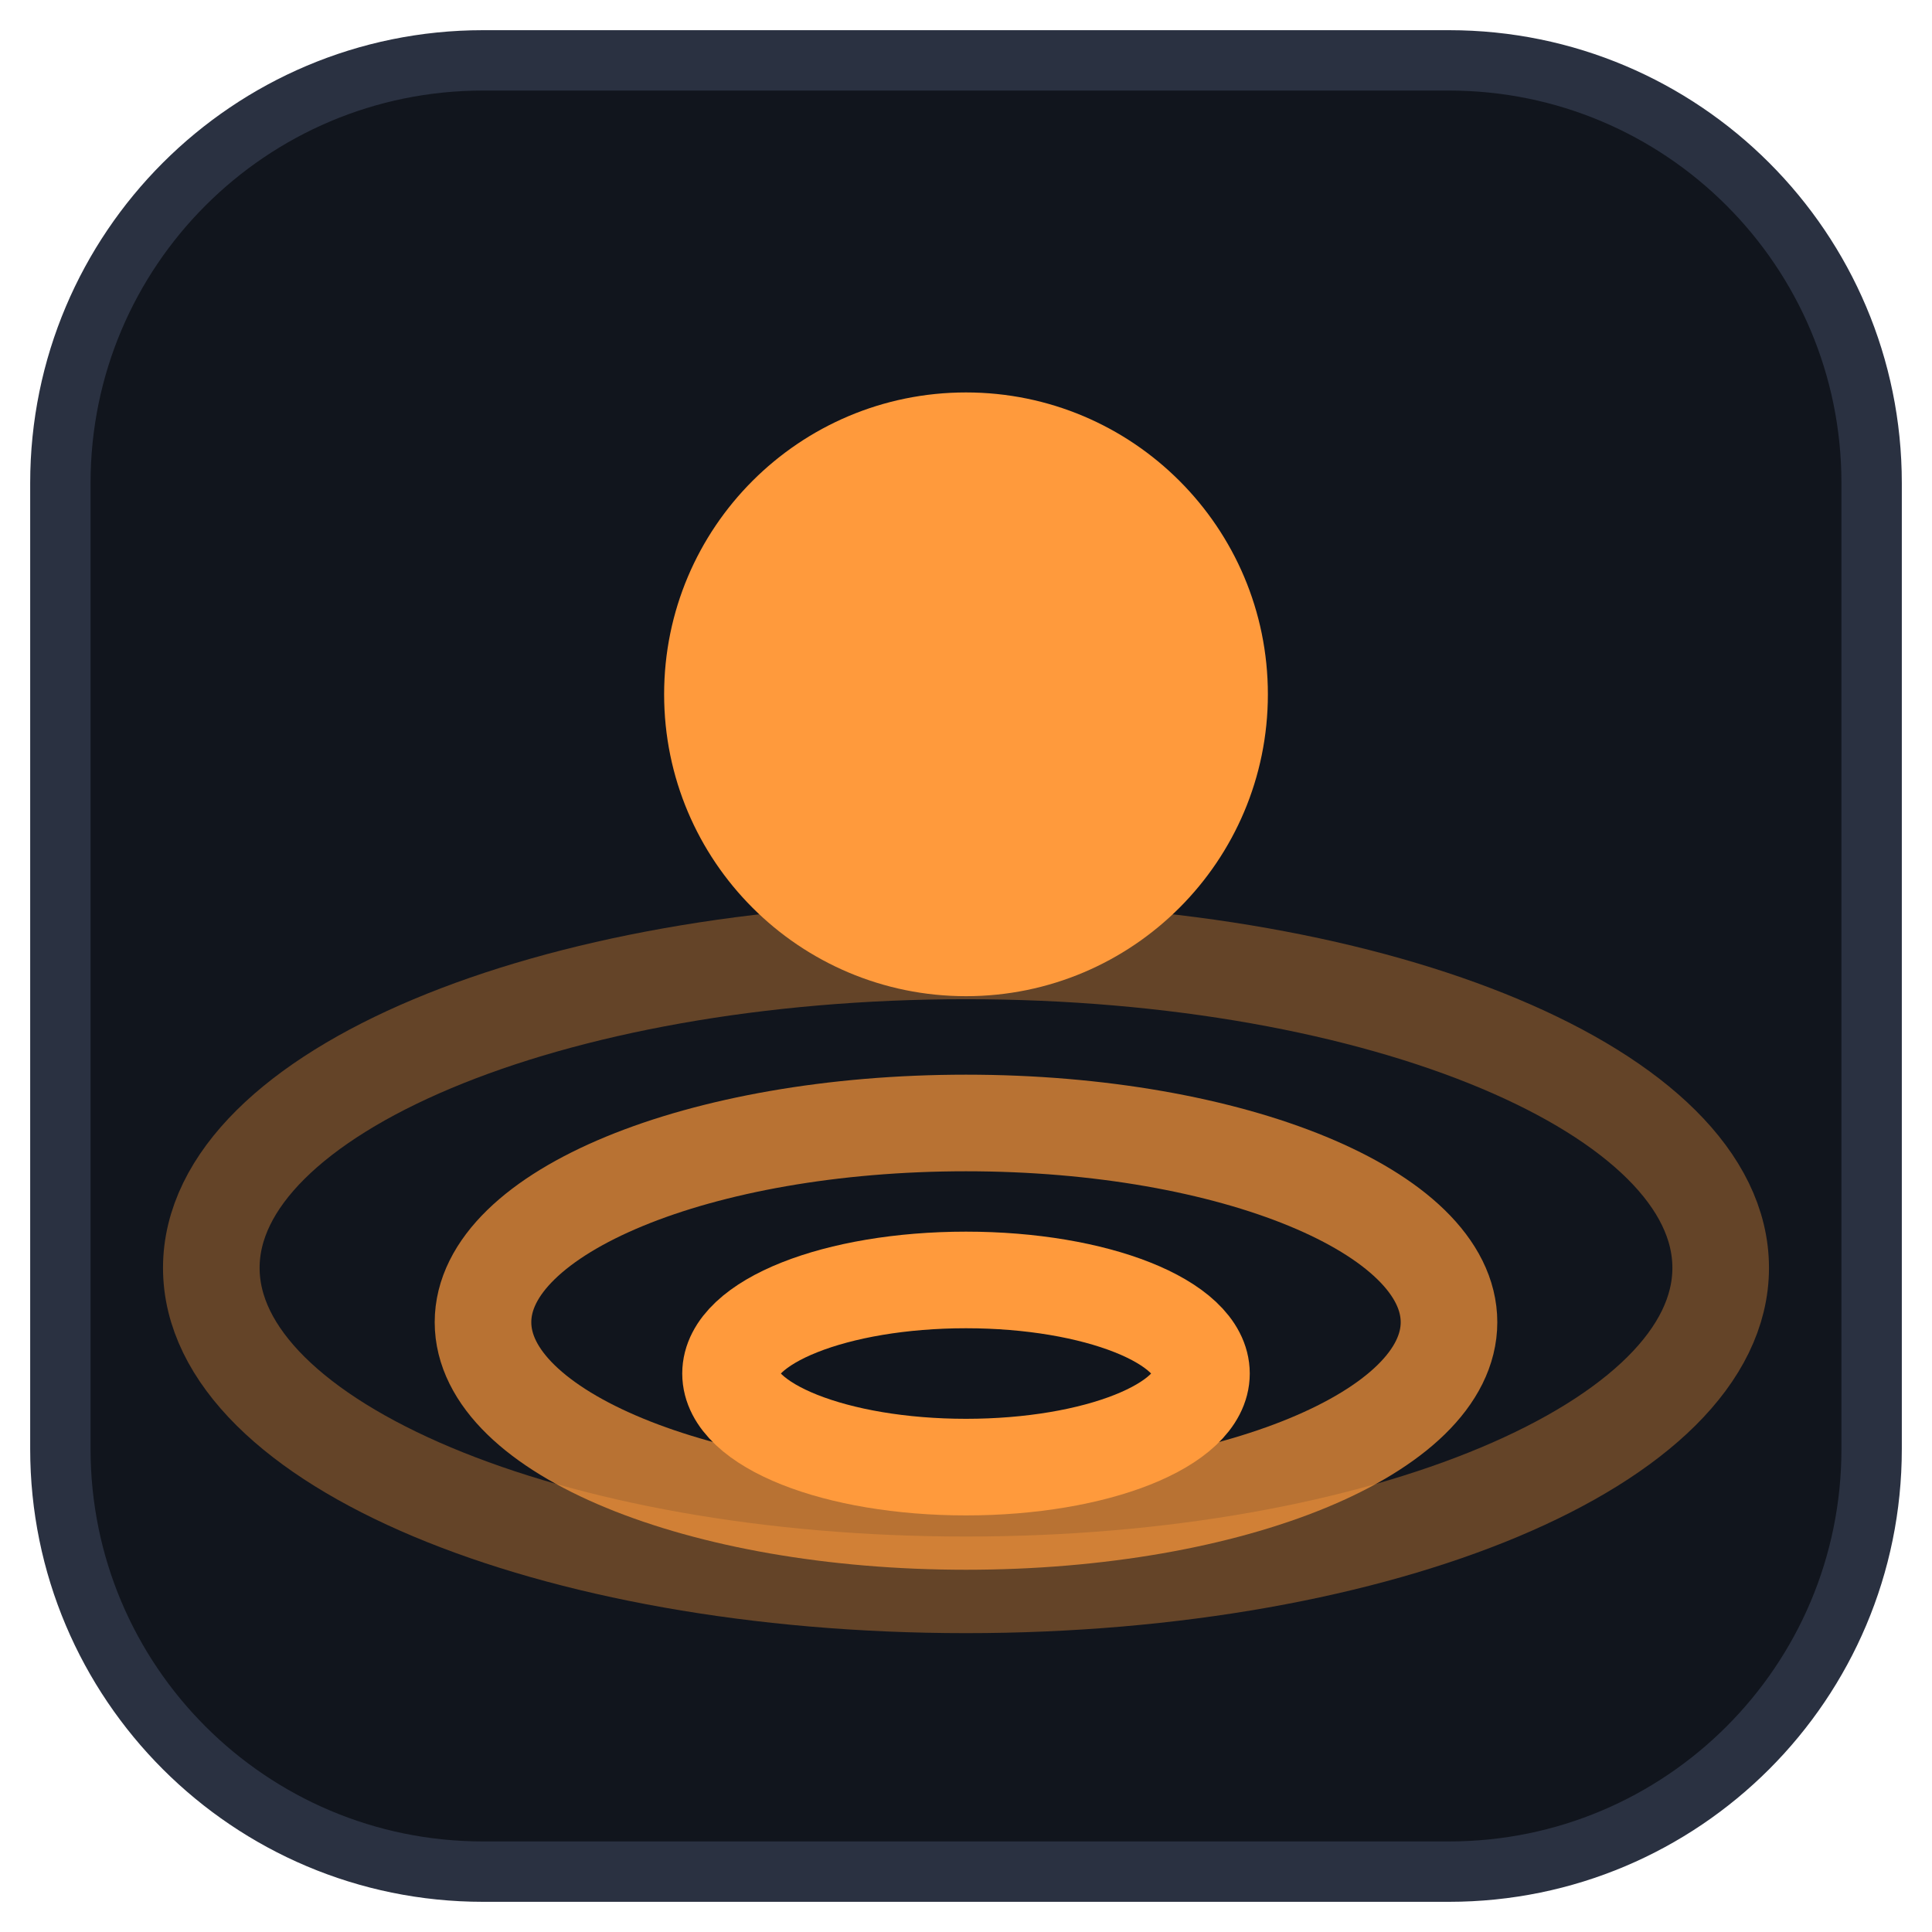
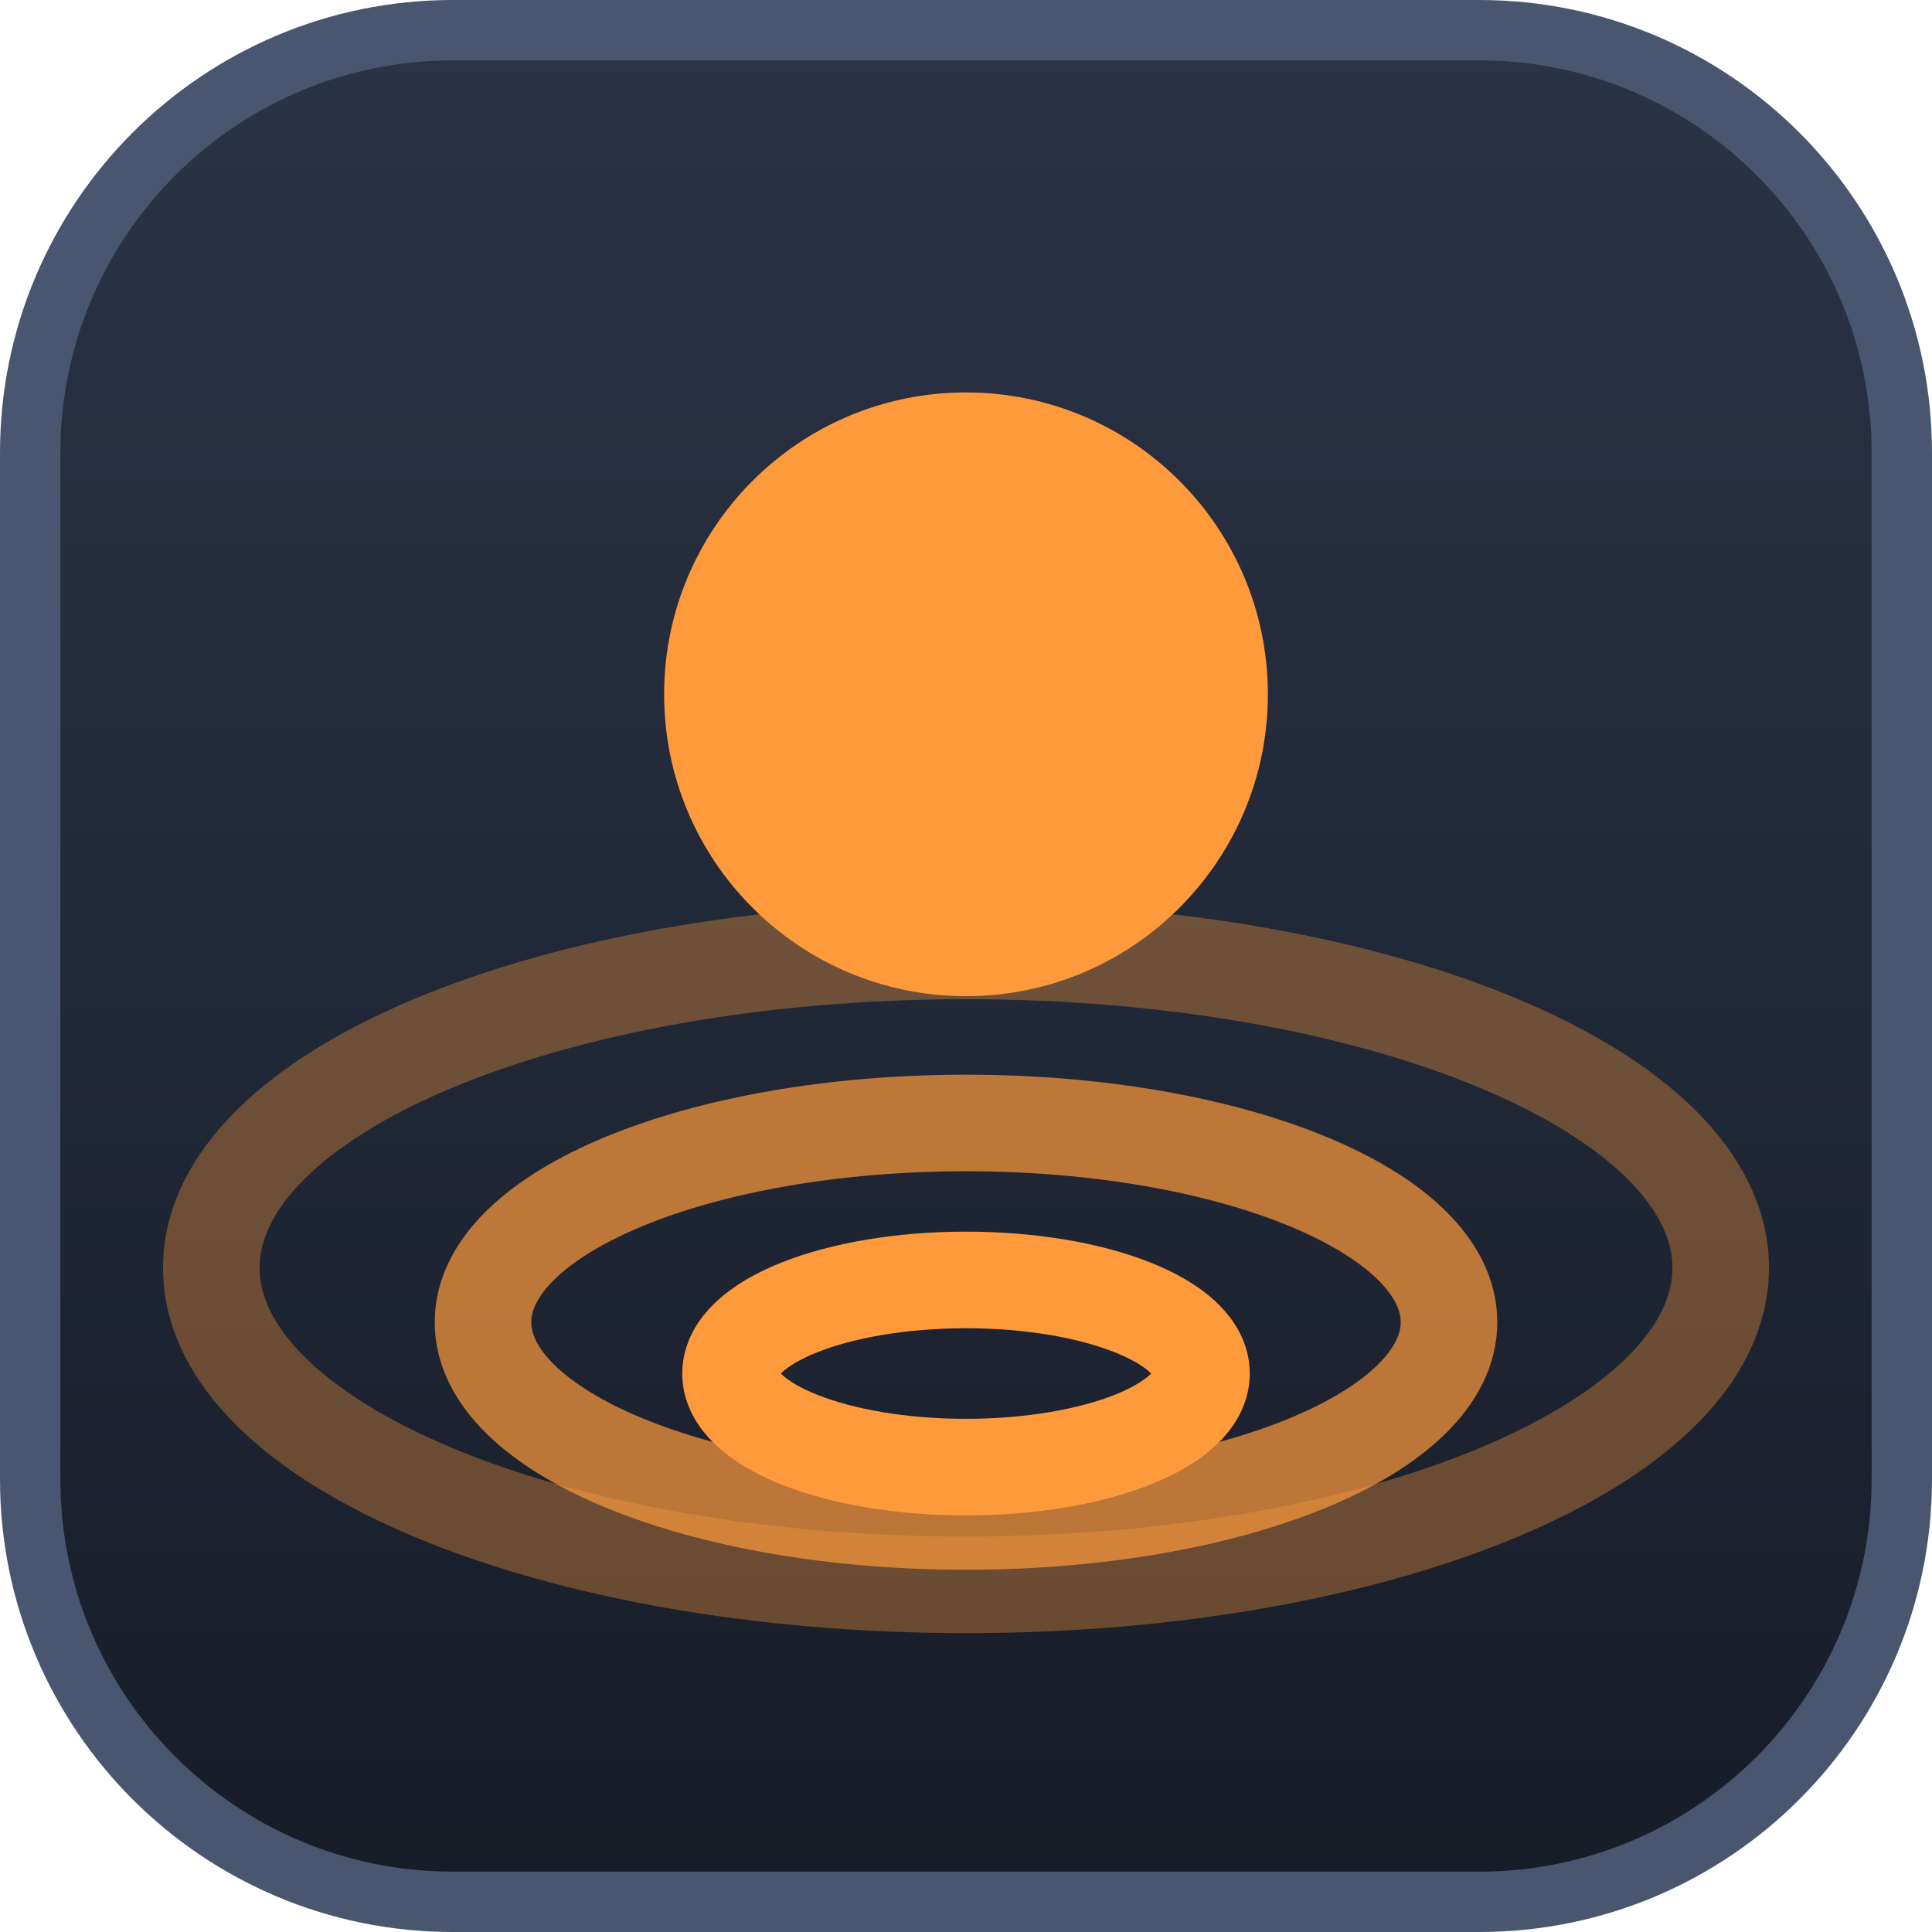
<svg xmlns="http://www.w3.org/2000/svg" viewBox="0 0 64 64" width="256" height="256">
-   <rect x="2" y="2" width="60" height="60" rx="14" fill="#11151d" stroke="#2a3141" stroke-width="2" />
+   <defs>
+     <linearGradient id="tile" x1="0" y1="0" x2="0" y2="1">
+       <stop offset="0" stop-color="#2b3446" />
+       <stop offset="1" stop-color="#171c27" />
+     </linearGradient>
+   </defs>
+   <rect x="1" y="1" width="62" height="62" rx="14" fill="url(#tile)" stroke="#4a5570" stroke-width="2" />
  <ellipse cx="32" cy="42" rx="25" ry="10.5" fill="none" stroke="#ff9a3c" stroke-opacity="0.35" stroke-width="3.2" />
  <ellipse cx="32" cy="43.8" rx="16" ry="6.6" fill="none" stroke="#ff9a3c" stroke-opacity="0.7" stroke-width="3.2" />
  <ellipse cx="32" cy="45.5" rx="7.8" ry="3.1" fill="none" stroke="#ff9a3c" stroke-width="3.2" />
  <circle cx="32" cy="23" r="10" fill="#ff9a3c" />
</svg>
